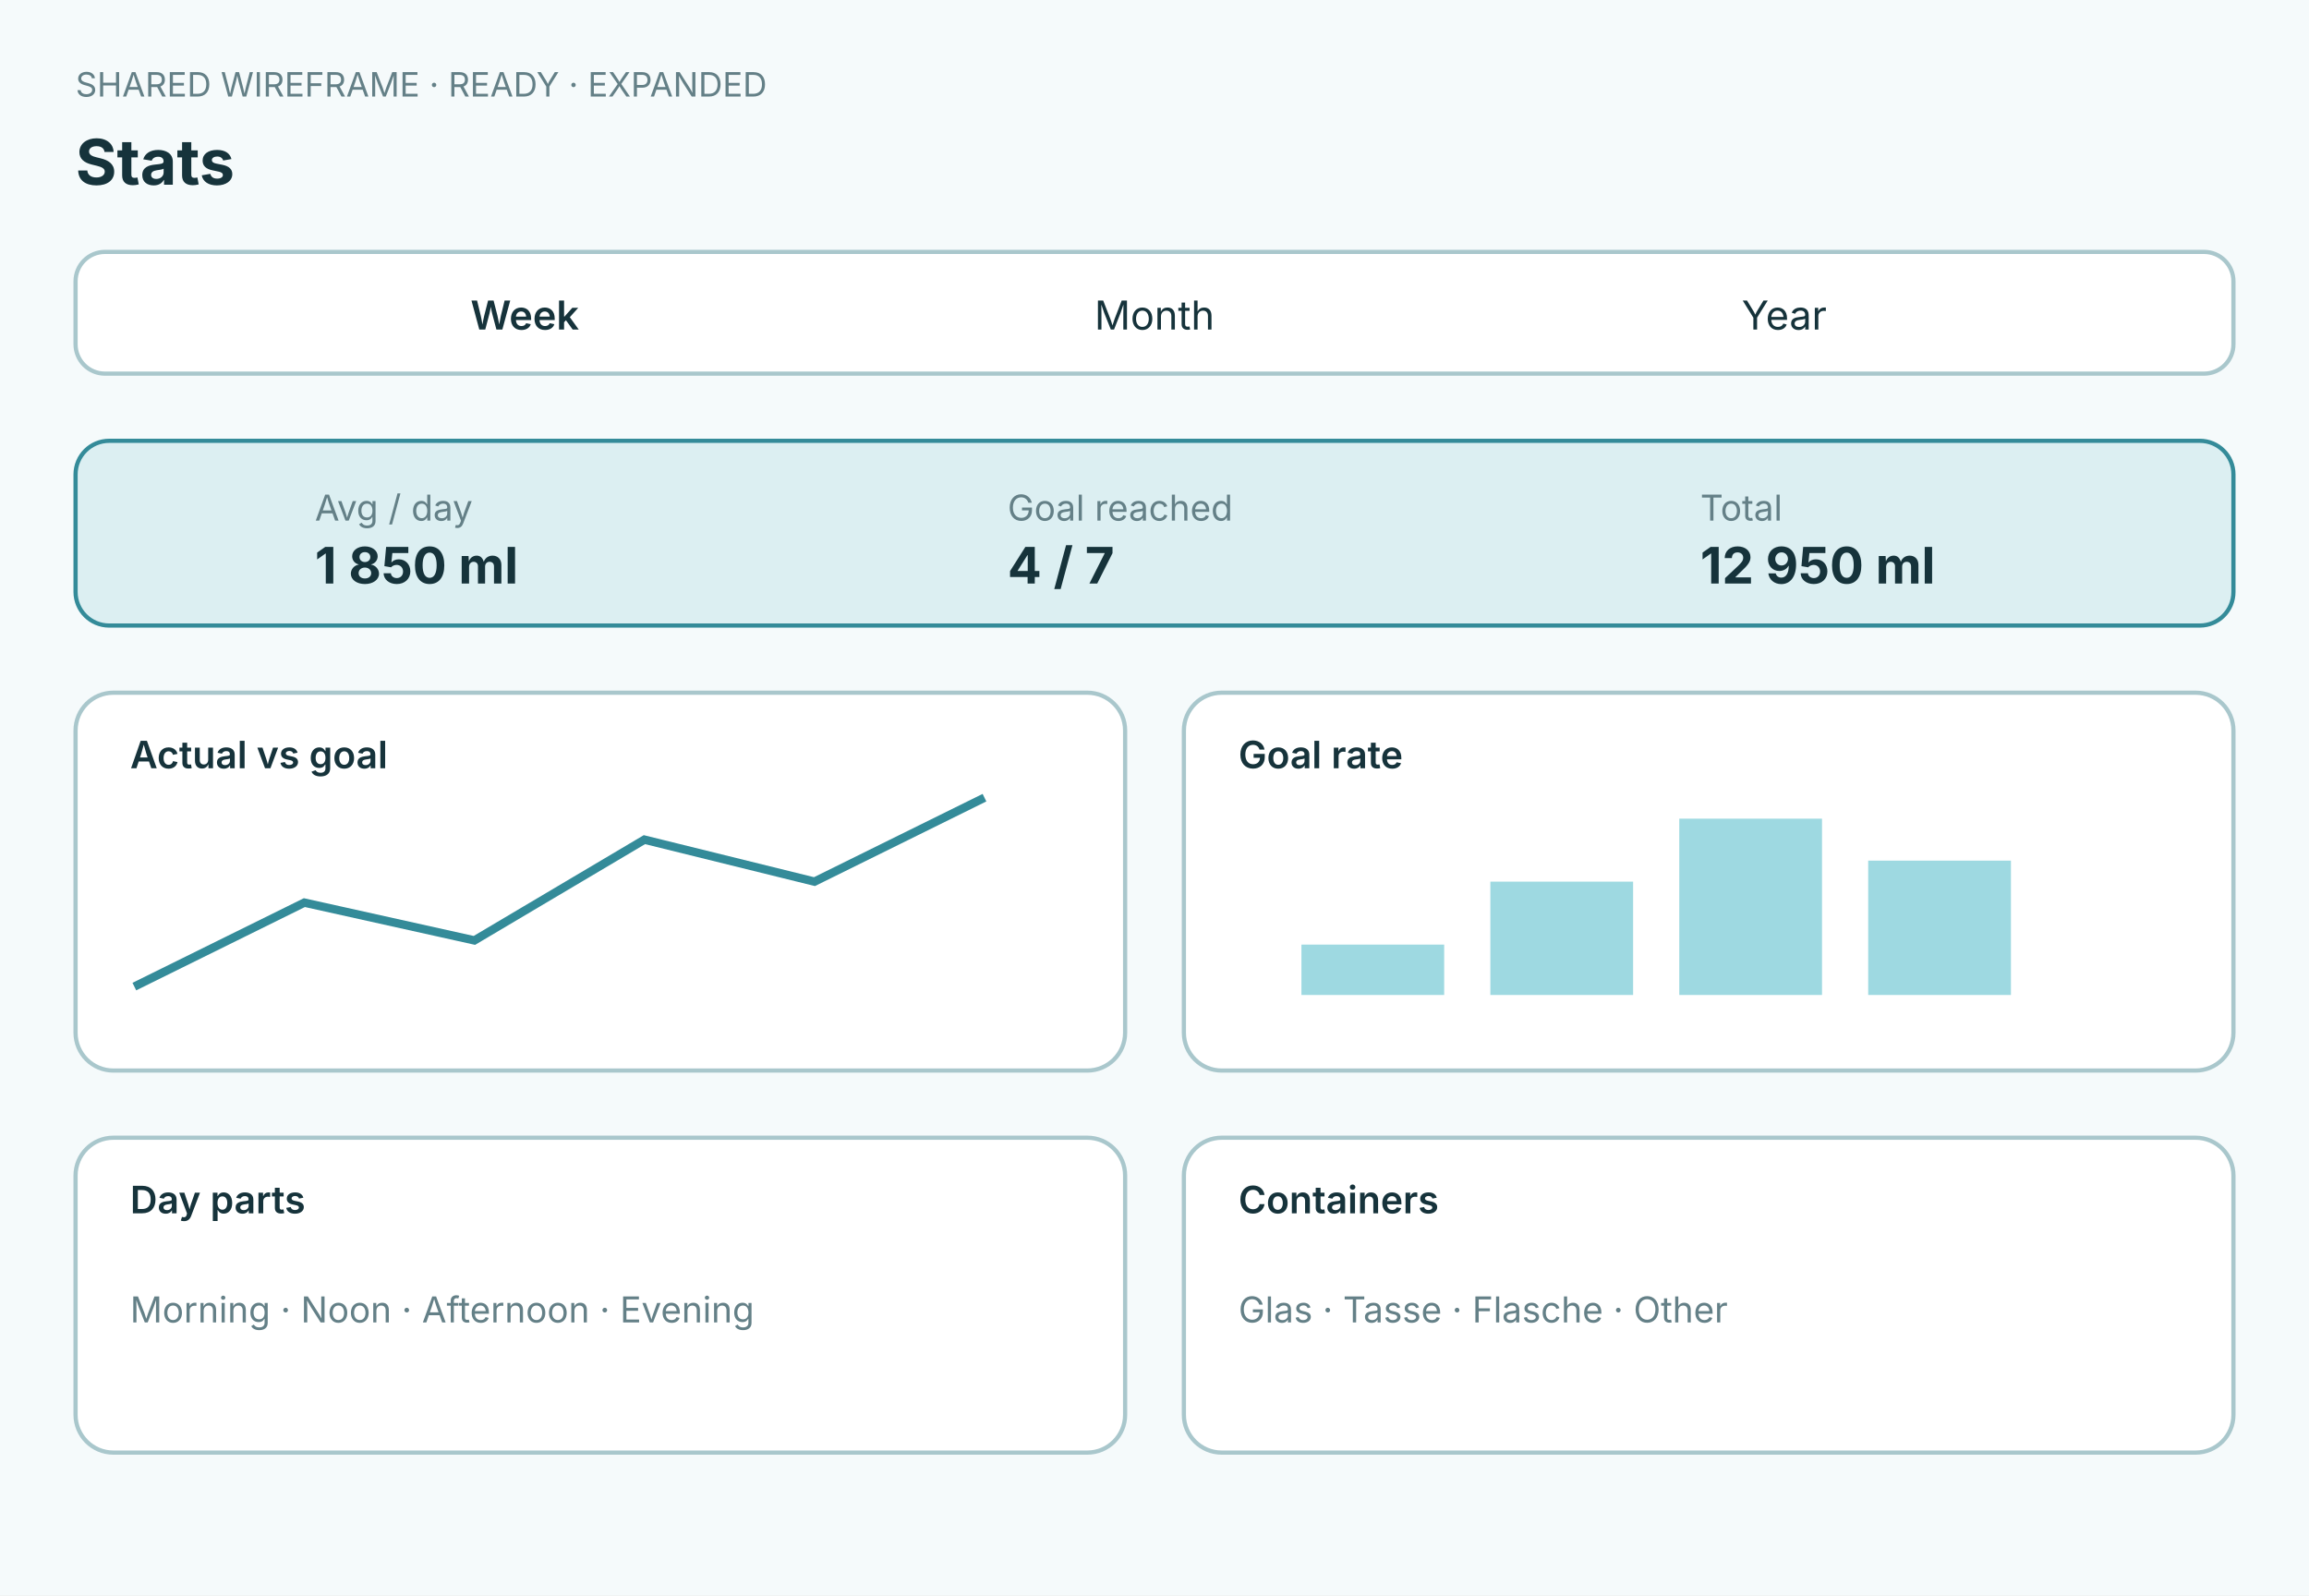
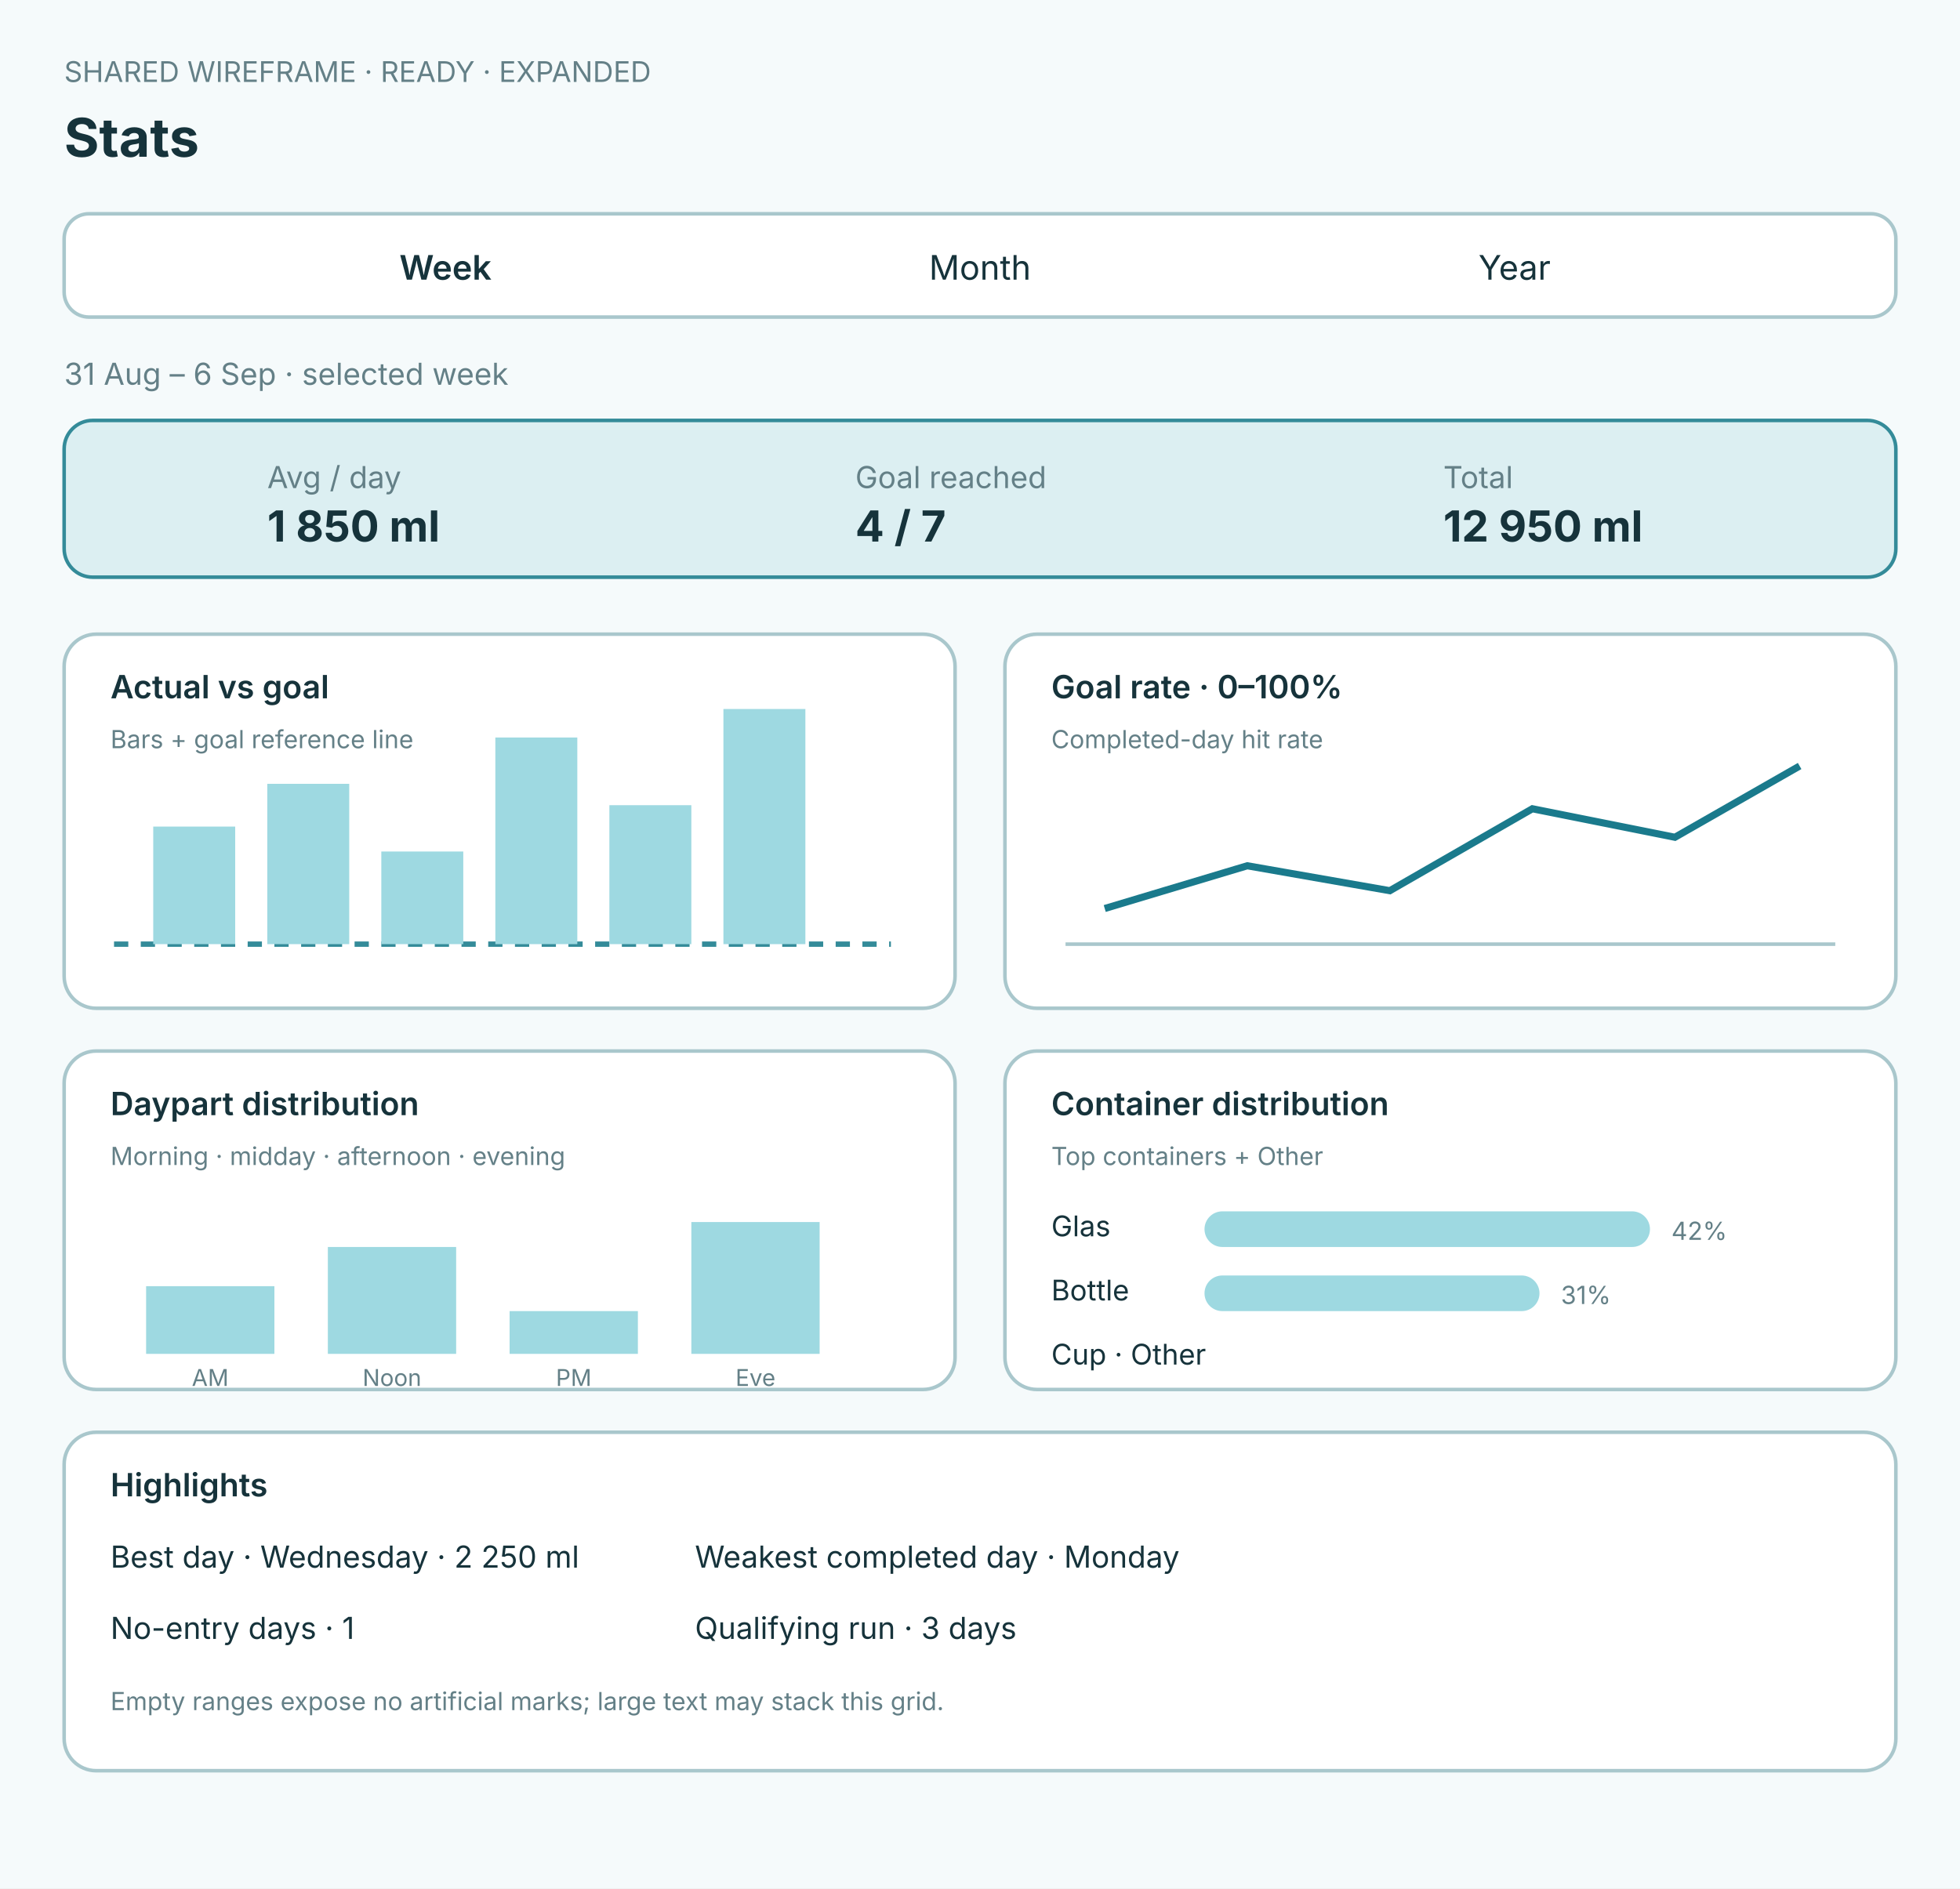
- <svg xmlns="http://www.w3.org/2000/svg" width="1100" height="760" viewBox="0 0 1100 760">
-   <style>text{font-family:system-ui,-apple-system,sans-serif;fill:#16333b}.muted{fill:#648087}.surface{fill:#fff;stroke:#a9c7cc;stroke-width:2}.accent{fill:#dceff2;stroke:#348b99;stroke-width:2}.bar{fill:#9ed9e1}</style>
-   <rect width="1100" height="760" fill="#f5fafb" />
+ <svg xmlns="http://www.w3.org/2000/svg" width="1100" height="1060" viewBox="0 0 1100 1060">
+   <style>text{font-family:system-ui,-apple-system,sans-serif;fill:#16333b}.muted{fill:#648087}.surface{fill:#fff;stroke:#a9c7cc;stroke-width:2}.accent{fill:#dceff2;stroke:#348b99;stroke-width:2}.bar{fill:#9ed9e1}.goal{stroke:#348b99;stroke-width:3;stroke-dasharray:8 7}.line{fill:none;stroke:#1a7a8c;stroke-width:4}</style>
+   <rect width="1100" height="1060" fill="#f5fafb" />
  <text x="36" y="46" font-size="16" class="muted">SHARED WIREFRAME · READY · EXPANDED</text>
  <text x="36" y="88" font-size="30" font-weight="700">Stats</text>
  <rect x="36" y="120" width="1028" height="58" rx="14" class="surface" />
  <text x="250" y="157" text-anchor="middle" font-size="19" font-weight="600">Week</text>
  <text x="550" y="157" text-anchor="middle" font-size="19">Month</text>
  <text x="850" y="157" text-anchor="middle" font-size="19">Year</text>
-   <rect x="36" y="210" width="1028" height="88" rx="16" class="accent" />
-   <text x="150" y="248" font-size="17" class="muted">Avg / day</text>
-   <text x="150" y="278" font-size="24" font-weight="700">1 850 ml</text>
-   <text x="480" y="248" font-size="17" class="muted">Goal reached</text>
-   <text x="480" y="278" font-size="24" font-weight="700">4 / 7</text>
-   <text x="810" y="248" font-size="17" class="muted">Total</text>
-   <text x="810" y="278" font-size="24" font-weight="700">12 950 ml</text>
-   <rect x="36" y="330" width="500" height="180" rx="18" class="surface" />
-   <text x="62" y="366" font-size="18" font-weight="600">Actual vs goal</text>
-   <path d="M64 470 L145 430 L226 448 L307 400 L388 420 L469 380" fill="none" stroke="#348b99" stroke-width="4" />
-   <rect x="564" y="330" width="500" height="180" rx="18" class="surface" />
-   <text x="590" y="366" font-size="18" font-weight="600">Goal rate</text>
-   <rect x="620" y="450" width="68" height="24" class="bar" />
-   <rect x="710" y="420" width="68" height="54" class="bar" />
-   <rect x="800" y="390" width="68" height="84" class="bar" />
-   <rect x="890" y="410" width="68" height="64" class="bar" />
-   <rect x="36" y="542" width="500" height="150" rx="18" class="surface" />
-   <text x="62" y="578" font-size="18" font-weight="600">Day parts</text>
-   <text x="62" y="630" font-size="17" class="muted">Morning · Noon · Afternoon · Evening</text>
-   <rect x="564" y="542" width="500" height="150" rx="18" class="surface" />
-   <text x="590" y="578" font-size="18" font-weight="600">Containers</text>
-   <text x="590" y="630" font-size="17" class="muted">Glas · Tasse · Flasche · Other</text>
+   <text x="36" y="216" font-size="17" class="muted">31 Aug – 6 Sep · selected week</text>
+   <rect x="36" y="236" width="1028" height="88" rx="16" class="accent" />
+   <text x="150" y="274" font-size="17" class="muted">Avg / day</text>
+   <text x="150" y="304" font-size="24" font-weight="700">1 850 ml</text>
+   <text x="480" y="274" font-size="17" class="muted">Goal reached</text>
+   <text x="480" y="304" font-size="24" font-weight="700">4 / 7</text>
+   <text x="810" y="274" font-size="17" class="muted">Total</text>
+   <text x="810" y="304" font-size="24" font-weight="700">12 950 ml</text>
+   <rect x="36" y="356" width="500" height="210" rx="18" class="surface" />
+   <text x="62" y="392" font-size="18" font-weight="600">Actual vs goal</text>
+   <text x="62" y="420" font-size="14" class="muted">Bars + goal reference line</text>
+   <line x1="64" y1="530" x2="500" y2="530" class="goal" />
+   <rect x="86" y="464" width="46" height="66" class="bar" />
+   <rect x="150" y="440" width="46" height="90" class="bar" />
+   <rect x="214" y="478" width="46" height="52" class="bar" />
+   <rect x="278" y="414" width="46" height="116" class="bar" />
+   <rect x="342" y="452" width="46" height="78" class="bar" />
+   <rect x="406" y="398" width="46" height="132" class="bar" />
+   <rect x="564" y="356" width="500" height="210" rx="18" class="surface" />
+   <text x="590" y="392" font-size="18" font-weight="600">Goal rate · 0–100%</text>
+   <text x="590" y="420" font-size="14" class="muted">Completed-day hit rate</text>
+   <line x1="598" y1="530" x2="1030" y2="530" stroke="#a9c7cc" stroke-width="2" />
+   <path d="M620 510 L700 486 L780 500 L860 454 L940 470 L1010 430" class="line" />
+   <rect x="36" y="590" width="500" height="190" rx="18" class="surface" />
+   <text x="62" y="626" font-size="18" font-weight="600">Daypart distribution</text>
+   <text x="62" y="654" font-size="14" class="muted">Morning · midday · afternoon · evening</text>
+   <rect x="82" y="722" width="72" height="38" class="bar" />
+   <rect x="184" y="700" width="72" height="60" class="bar" />
+   <rect x="286" y="736" width="72" height="24" class="bar" />
+   <rect x="388" y="686" width="72" height="74" class="bar" />
+   <text x="118" y="778" text-anchor="middle" font-size="13" class="muted">AM</text>
+   <text x="220" y="778" text-anchor="middle" font-size="13" class="muted">Noon</text>
+   <text x="322" y="778" text-anchor="middle" font-size="13" class="muted">PM</text>
+   <text x="424" y="778" text-anchor="middle" font-size="13" class="muted">Eve</text>
+   <rect x="564" y="590" width="500" height="190" rx="18" class="surface" />
+   <text x="590" y="626" font-size="18" font-weight="600">Container distribution</text>
+   <text x="590" y="654" font-size="14" class="muted">Top containers + Other</text>
+   <text x="590" y="694" font-size="16">Glas</text>
+   <rect x="676" y="680" width="250" height="20" rx="10" class="bar" />
+   <text x="938" y="696" font-size="14" class="muted">42%</text>
+   <text x="590" y="730" font-size="16">Bottle</text>
+   <rect x="676" y="716" width="188" height="20" rx="10" class="bar" />
+   <text x="876" y="732" font-size="14" class="muted">31%</text>
+   <text x="590" y="766" font-size="16">Cup · Other</text>
+   <rect x="36" y="804" width="1028" height="190" rx="18" class="surface" />
+   <text x="62" y="840" font-size="18" font-weight="600">Highlights</text>
+   <text x="62" y="880" font-size="17">Best day · Wednesday · 2 250 ml</text>
+   <text x="390" y="880" font-size="17">Weakest completed day · Monday</text>
+   <text x="62" y="920" font-size="17">No-entry days · 1</text>
+   <text x="390" y="920" font-size="17">Qualifying run · 3 days</text>
+   <text x="62" y="960" font-size="14" class="muted">Empty ranges expose no artificial marks; large text may stack this grid.</text>
</svg>
